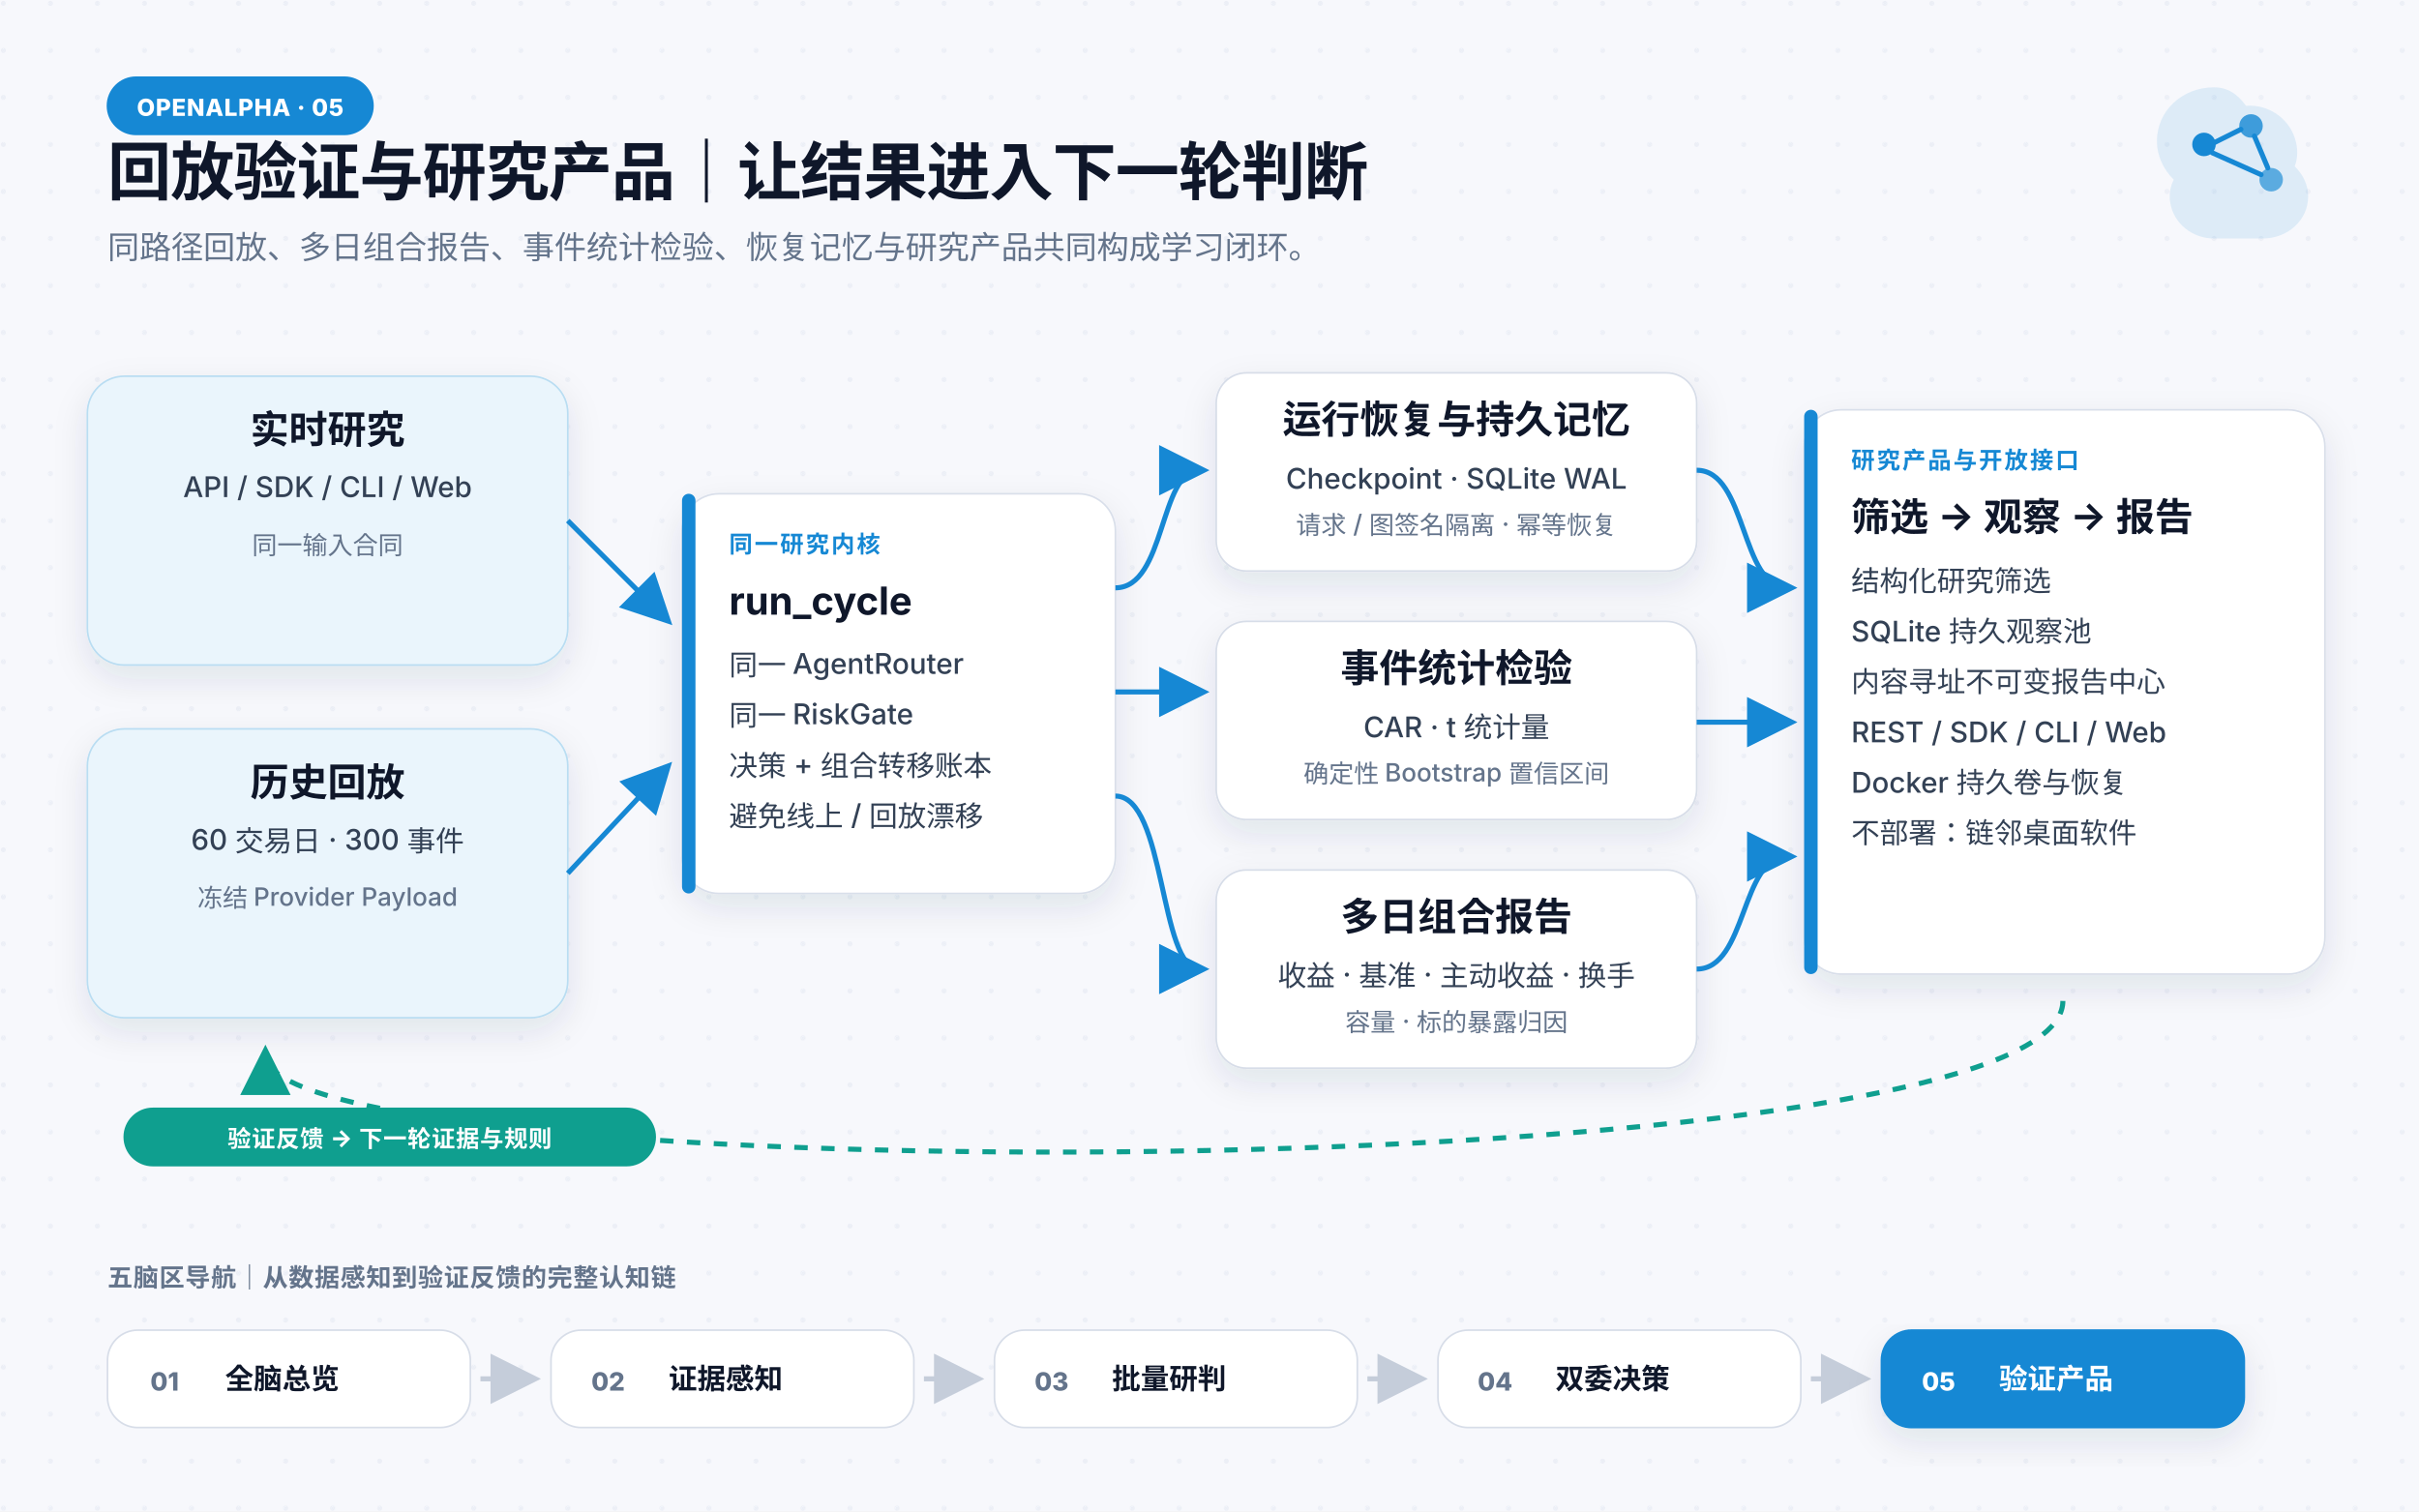
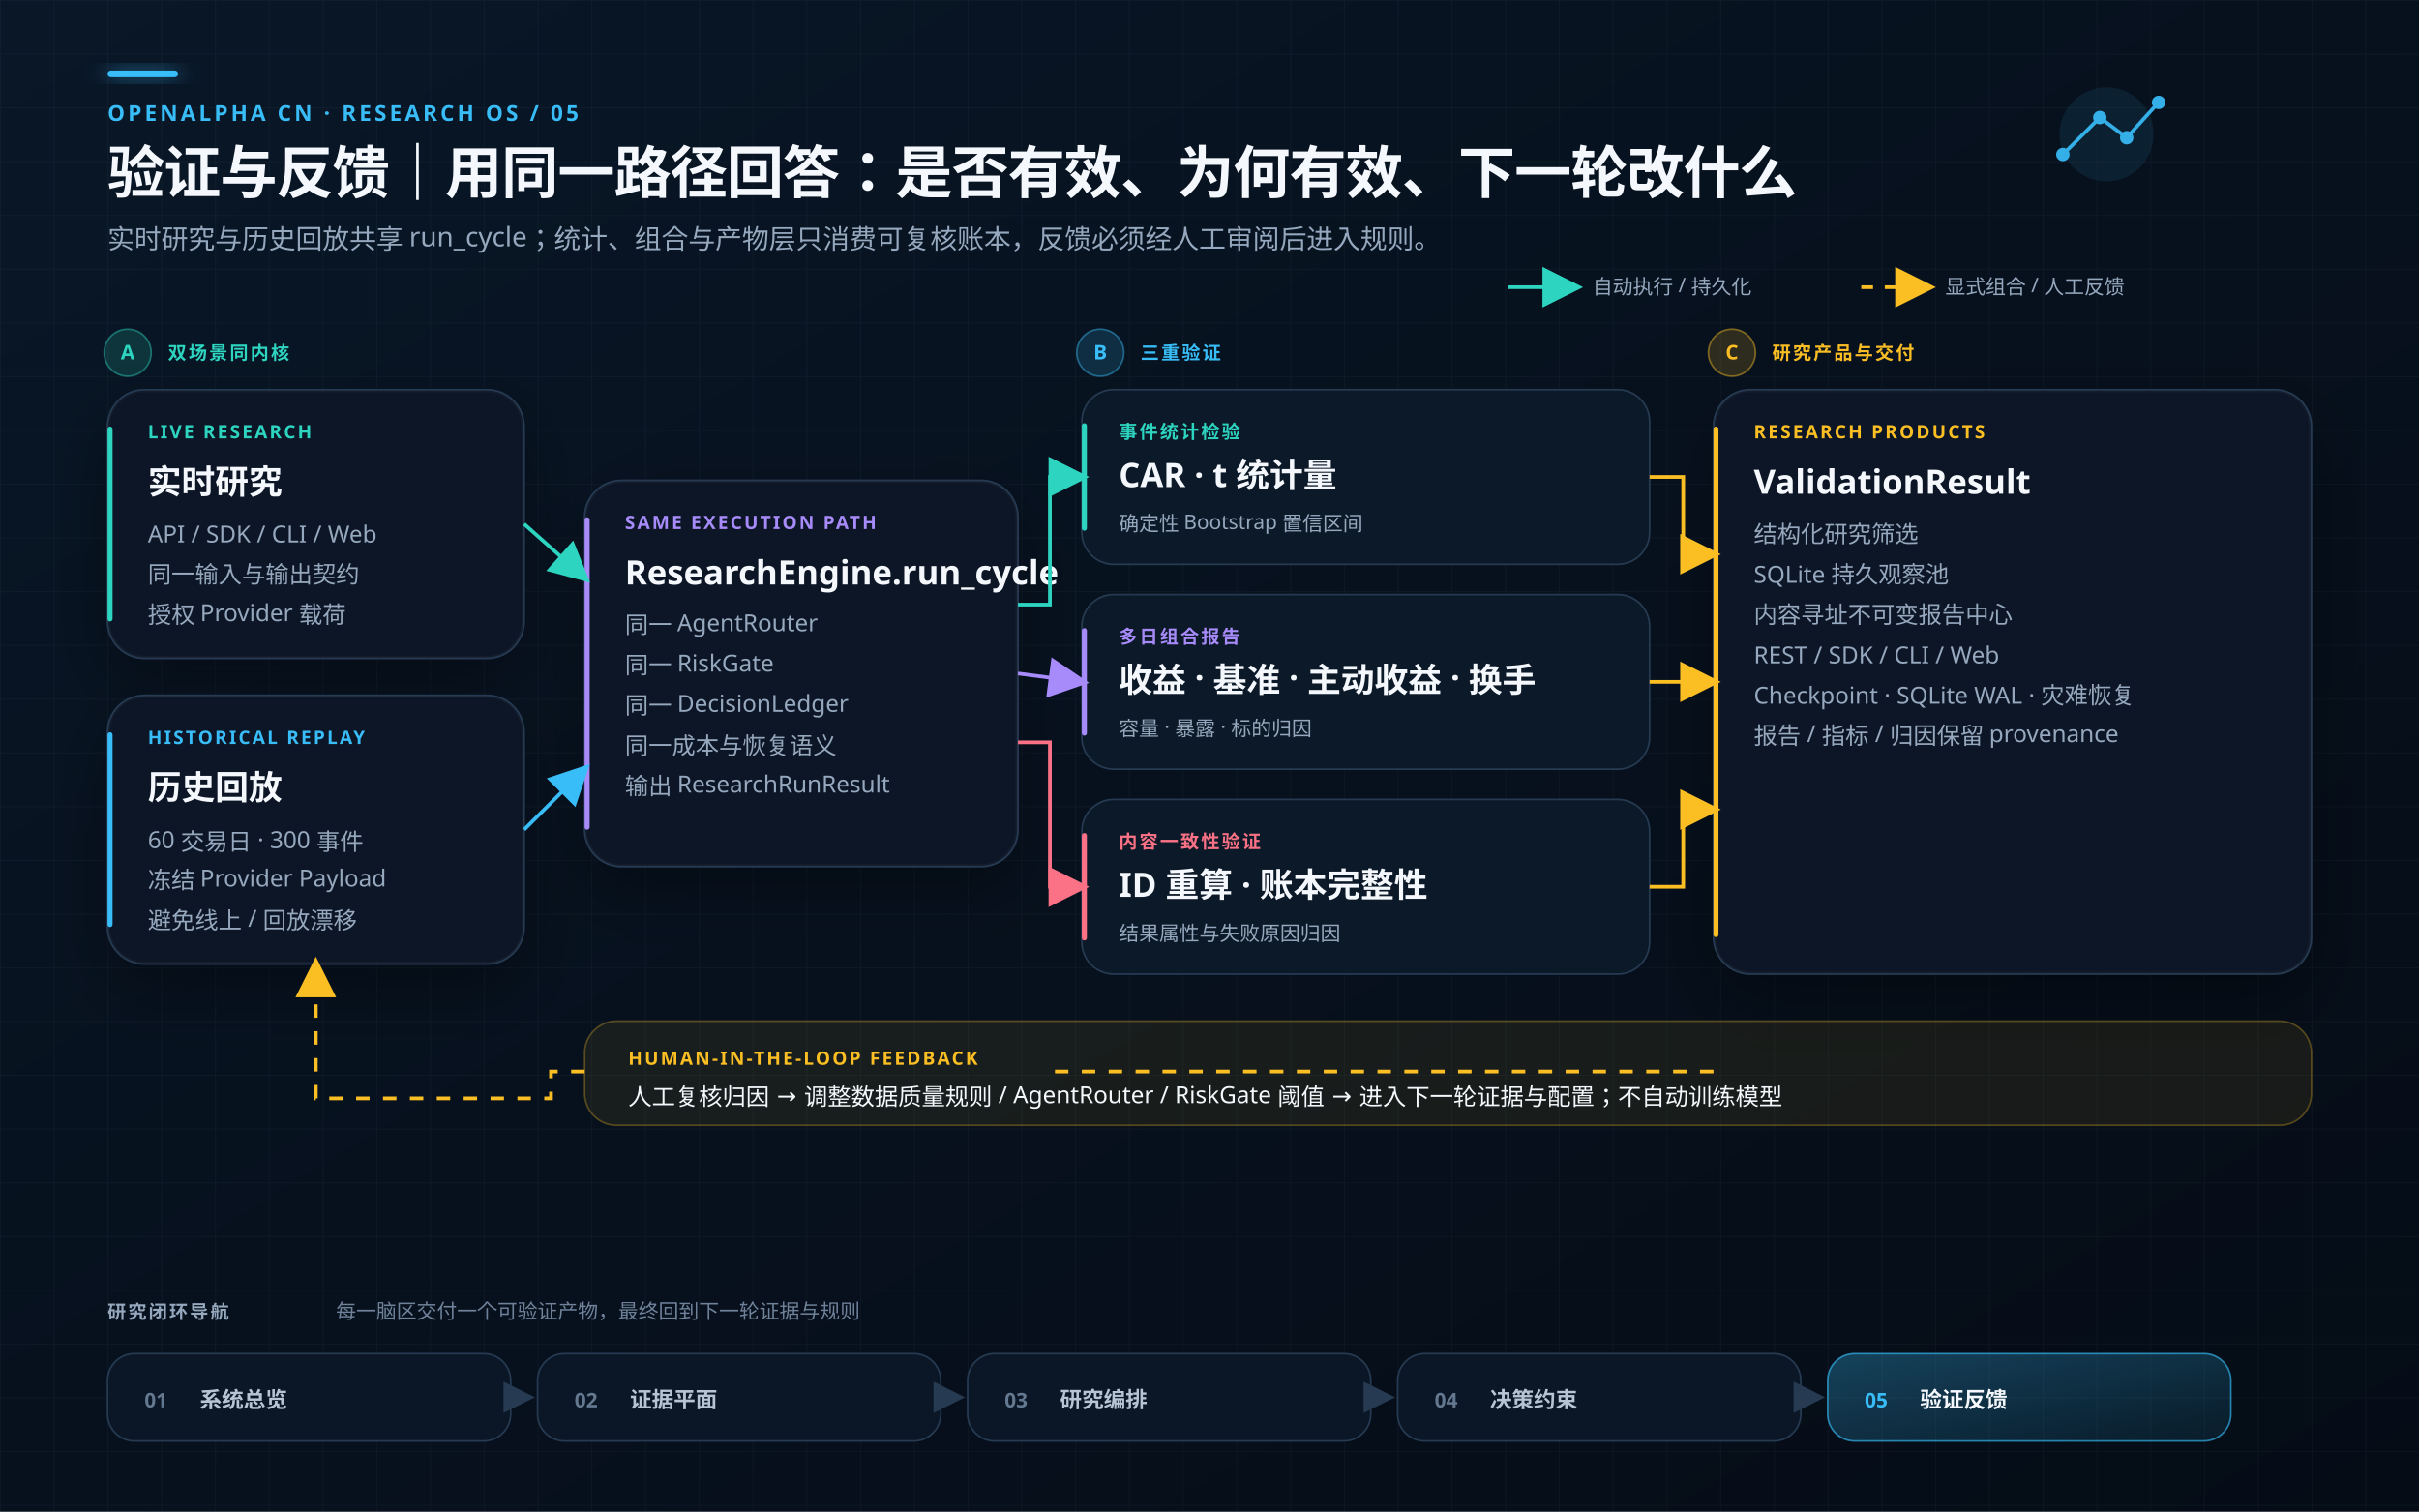
<svg xmlns="http://www.w3.org/2000/svg" width="1440" height="900" viewBox="0 0 1440 900" role="img" aria-labelledby="title desc">
  <defs>
-     <filter id="shadow" x="-20%" y="-20%" width="140%" height="160%">
-       <feDropShadow dx="0" dy="8" stdDeviation="10" flood-color="#27324A" flood-opacity=".10" />
+     <linearGradient id="bgGradient" x1="0" y1="0" x2="1" y2="1">
+       <stop offset="0" stop-color="#091727" />
+       <stop offset=".48" stop-color="#07111E" />
+       <stop offset="1" stop-color="#050C16" />
+     </linearGradient>
+     <radialGradient id="ambient" cx="0" cy="0" r="1" gradientTransform="translate(1160 40) rotate(135) scale(600 420)">
+       <stop offset="0" stop-color="#38BDF8" stop-opacity=".16" />
+       <stop offset=".62" stop-color="#38BDF8" stop-opacity=".025" />
+       <stop offset="1" stop-color="#38BDF8" stop-opacity="0" />
+     </radialGradient>
+     <linearGradient id="activeNav" x1="0" y1="0" x2="1" y2="1">
+       <stop offset="0" stop-color="#38BDF8" stop-opacity=".30" />
+       <stop offset="1" stop-color="#38BDF8" stop-opacity=".08" />
+     </linearGradient>
+     <filter id="shadow" x="-20%" y="-20%" width="150%" height="170%">
+       <feDropShadow dx="0" dy="16" stdDeviation="20" flood-color="#000000" flood-opacity=".34" />
    </filter>
-     <marker id="arrow" markerWidth="10" markerHeight="10" refX="8" refY="5" orient="auto" markerUnits="strokeWidth">
-       <path d="M0,0 L10,5 L0,10 z" fill="context-stroke" />
+     <filter id="softGlow" x="-100%" y="-100%" width="300%" height="300%">
+       <feGaussianBlur stdDeviation="7" result="blur" />
+       <feMerge>
+         <feMergeNode in="blur" />
+         <feMergeNode in="SourceGraphic" />
+       </feMerge>
+     </filter>
+     <pattern id="grid" width="32" height="32" patternUnits="userSpaceOnUse">
+       <path d="M32 0H0V32" fill="none" stroke="#6D87A3" stroke-width=".55" opacity=".12" />
+     </pattern>
+     <marker id="arrow" markerWidth="11" markerHeight="11" refX="9" refY="5.5" orient="auto" markerUnits="strokeWidth">
+       <path d="M0 0L11 5.5L0 11Z" fill="context-stroke" />
    </marker>
-     <pattern id="dots" width="28" height="28" patternUnits="userSpaceOnUse">
-       <circle cx="2" cy="2" r="1.5" fill="#D8DEEB" />
-     </pattern>
    <style>
-       text { font-family: Inter, "Noto Sans SC", "Microsoft YaHei", Arial, sans-serif; }
-       .title { font-size: 38px; font-weight: 760; fill: #0F172A; letter-spacing: -.5px; }
-       .subtitle { font-size: 19px; font-weight: 450; fill: #64748B; }
-       .cardTitle { font-size: 23px; font-weight: 720; fill: #0F172A; }
-       .kicker { font-size: 14px; font-weight: 760; letter-spacing: 1.2px; }
-       .body { font-size: 17px; font-weight: 470; fill: #334155; }
-       .small { font-size: 15px; font-weight: 500; fill: #64748B; }
-       .pill { font-size: 14px; font-weight: 760; letter-spacing: .4px; }
-       .metric { font-size: 28px; font-weight: 780; fill: #0F172A; }
-       .navCaption { font-size: 15px; font-weight: 650; fill: #64748B; letter-spacing: .4px; }
-       .navNumber { font-size: 15px; font-weight: 800; }
-       .navLabel { font-size: 17px; font-weight: 720; }
+       text { font-family: Geist, "Plus Jakarta Sans", "Noto Sans SC", "Microsoft YaHei", sans-serif; }
+       .eyebrow { font-size: 13px; font-weight: 760; letter-spacing: 1.8px; }
+       .title { font-size: 34px; font-weight: 760; letter-spacing: -.5px; }
+       .subtitle { font-size: 16px; font-weight: 480; }
+       .micro { font-size: 11px; font-weight: 760; letter-spacing: 1.25px; }
+       .cardTitle { font-size: 20px; font-weight: 720; }
+       .body { font-size: 14px; font-weight: 490; }
+       .small { font-size: 12px; font-weight: 520; }
+       .mono { font-size: 12px; font-weight: 680; font-family: Geist Mono, "Noto Sans Mono CJK SC", monospace; }
+       .metric { font-size: 28px; font-weight: 780; letter-spacing: -.5px; }
+       .nav { font-size: 13px; font-weight: 680; }
+       .navNum { font-size: 12px; font-weight: 800; }
    </style>
  </defs>
-   <rect width="1440" height="900" fill="#F7F8FC" />
-   <rect width="1440" height="900" fill="url(#dots)" opacity=".36" />
-   <rect x="64" y="46" width="158" height="34" rx="17" fill="#1688D4" stroke="#1688D4" />
-   <text x="143" y="69" class="pill" text-anchor="middle" fill="#FFFFFF">OPENALPHA · 05</text>
-   <text x="64" y="116" class="title" text-anchor="start">回放验证与研究产品｜让结果进入下一轮判断</text>
-   <text x="64" y="154" class="subtitle" text-anchor="start">同路径回放、多日组合报告、事件统计检验、恢复记忆与研究产品共同构成学习闭环。</text>
-   <g transform="translate(1270 42)">
-     <path d="M48 10c-19 0-34 14-34 32 0 9 4 17 10 23-2 4-3 9-2 14 2 12 13 21 26 21h29c15 0 27-11 27-25 0-7-3-13-8-18 2-5 2-11 0-17-4-12-16-20-29-19-5-7-11-11-19-11Z" fill="#1688D4" opacity=".12" />
-     <circle cx="42" cy="44" r="7" fill="#1688D4" />
-     <circle cx="70" cy="33" r="7" fill="#1688D4" opacity=".8" />
-     <circle cx="82" cy="65" r="7" fill="#1688D4" opacity=".65" />
-     <path d="M48 43 64 35M47 49 76 62M72 39 80 58" stroke="#1688D4" stroke-width="3" stroke-linecap="round" />
+   <rect width="1440" height="900" fill="#07111E" />
+   <rect width="1440" height="900" fill="url(#bgGradient)" />
+   <rect width="1440" height="900" fill="url(#ambient)" />
+   <rect width="1440" height="900" fill="url(#grid)" />
+   <rect x="64" y="42" width="42" height="4" rx="2" fill="#38BDF8" filter="url(#softGlow)" />
+   <text x="64" y="72" class="eyebrow" fill="#38BDF8">OPENALPHA CN · RESEARCH OS / 05</text>
+   <text x="64" y="115" class="title" fill="#F4F7FB">验证与反馈｜用同一路径回答：是否有效、为何有效、下一轮改什么</text>
+   <text x="64" y="148" class="subtitle" fill="#96A8BE">实时研究与历史回放共享 run_cycle；统计、组合与产物层只消费可复核账本，反馈必须经人工审阅后进入规则。</text>
+   <g transform="translate(1210 50)" opacity=".92">
+     <circle cx="44" cy="30" r="28" fill="#38BDF8" opacity=".09" />
+     <path d="M18 42L40 20L56 32L75 11" fill="none" stroke="#38BDF8" stroke-width="2.2" />
+     <circle cx="18" cy="42" r="4" fill="#38BDF8" />
+     <circle cx="40" cy="20" r="4" fill="#38BDF8" />
+     <circle cx="56" cy="32" r="4" fill="#38BDF8" />
+     <circle cx="75" cy="11" r="4" fill="#38BDF8" />
  </g>
-   <rect x="52" y="224" width="286" height="172" rx="22" fill="#EAF5FC" stroke="#B9DDF2" filter="url(#shadow)" />
-   <text x="195" y="264" class="cardTitle" text-anchor="middle">实时研究</text>
-   <text x="195" y="296" class="body" text-anchor="middle">API / SDK / CLI / Web</text>
-   <text x="195" y="330" class="small" text-anchor="middle">同一输入合同</text>
-   <rect x="52" y="434" width="286" height="172" rx="22" fill="#EAF5FC" stroke="#B9DDF2" filter="url(#shadow)" />
-   <text x="195" y="474" class="cardTitle" text-anchor="middle">历史回放</text>
-   <text x="195" y="506" class="body" text-anchor="middle">60 交易日 · 300 事件</text>
-   <text x="195" y="540" class="small" text-anchor="middle">冻结 Provider Payload</text>
-   <rect x="406" y="294" width="258" height="238" rx="22" fill="#FFFFFF" stroke="#D9DFEA" filter="url(#shadow)" />
-   <rect x="406" y="294" width="8" height="238" rx="4" fill="#1688D4" />
-   <text x="434" y="329" class="kicker" text-anchor="start" fill="#1688D4">同一研究内核</text>
-   <text x="434" y="366" class="cardTitle" text-anchor="start">run_cycle</text>
-   <text x="434" y="402" class="body" text-anchor="start">同一 AgentRouter</text>
-   <text x="434" y="432" class="body" text-anchor="start">同一 RiskGate</text>
-   <text x="434" y="462" class="body" text-anchor="start">决策 + 组合转移账本</text>
-   <text x="434" y="492" class="body" text-anchor="start">避免线上 / 回放漂移</text>
-   <rect x="724" y="222" width="286" height="118" rx="18" fill="#FFFFFF" stroke="#D7DDE8" filter="url(#shadow)" />
-   <text x="867" y="258" class="cardTitle" text-anchor="middle">运行恢复与持久记忆</text>
-   <text x="867" y="291" class="body" text-anchor="middle">Checkpoint · SQLite WAL</text>
-   <text x="867" y="318" class="small" text-anchor="middle">请求 / 图签名隔离 · 幂等恢复</text>
-   <rect x="724" y="370" width="286" height="118" rx="18" fill="#FFFFFF" stroke="#D7DDE8" filter="url(#shadow)" />
-   <text x="867" y="406" class="cardTitle" text-anchor="middle">事件统计检验</text>
-   <text x="867" y="439" class="body" text-anchor="middle">CAR · t 统计量</text>
-   <text x="867" y="466" class="small" text-anchor="middle">确定性 Bootstrap 置信区间</text>
-   <rect x="724" y="518" width="286" height="118" rx="18" fill="#FFFFFF" stroke="#D7DDE8" filter="url(#shadow)" />
-   <text x="867" y="554" class="cardTitle" text-anchor="middle">多日组合报告</text>
-   <text x="867" y="587" class="body" text-anchor="middle">收益 · 基准 · 主动收益 · 换手</text>
-   <text x="867" y="614" class="small" text-anchor="middle">容量 · 标的暴露归因</text>
-   <rect x="1074" y="244" width="310" height="336" rx="22" fill="#FFFFFF" stroke="#D9DFEA" filter="url(#shadow)" />
-   <rect x="1074" y="244" width="8" height="336" rx="4" fill="#1688D4" />
-   <text x="1102" y="279" class="kicker" text-anchor="start" fill="#1688D4">研究产品与开放接口</text>
-   <text x="1102" y="316" class="cardTitle" text-anchor="start">筛选 → 观察 → 报告</text>
-   <text x="1102" y="352" class="body" text-anchor="start">结构化研究筛选</text>
-   <text x="1102" y="382" class="body" text-anchor="start">SQLite 持久观察池</text>
-   <text x="1102" y="412" class="body" text-anchor="start">内容寻址不可变报告中心</text>
-   <text x="1102" y="442" class="body" text-anchor="start">REST / SDK / CLI / Web</text>
-   <text x="1102" y="472" class="body" text-anchor="start">Docker 持久卷与恢复</text>
-   <text x="1102" y="502" class="body" text-anchor="start">不部署：链邻桌面软件</text>
-   <path d="M 338 310 L 396 368" fill="none" stroke="#1688D4" stroke-width="3" marker-end="url(#arrow)" />
-   <path d="M 338 520 L 396 458" fill="none" stroke="#1688D4" stroke-width="3" marker-end="url(#arrow)" />
-   <path d="M 664 350 C 694 350, 690 280, 714 280" fill="none" stroke="#1688D4" stroke-width="3" marker-end="url(#arrow)" />
-   <path d="M 664 412 L 714 412" fill="none" stroke="#1688D4" stroke-width="3" marker-end="url(#arrow)" />
-   <path d="M 664 474 C 694 474, 690 577, 714 577" fill="none" stroke="#1688D4" stroke-width="3" marker-end="url(#arrow)" />
-   <path d="M 1010 280 C 1040 280, 1036 350, 1064 350" fill="none" stroke="#1688D4" stroke-width="3" marker-end="url(#arrow)" />
-   <path d="M 1010 430 L 1064 430" fill="none" stroke="#1688D4" stroke-width="3" marker-end="url(#arrow)" />
-   <path d="M 1010 577 C 1040 577, 1036 510, 1064 510" fill="none" stroke="#1688D4" stroke-width="3" marker-end="url(#arrow)" />
-   <path d="M 1228 596 C 1228 710, 158 710, 158 628" fill="none" stroke="#0F9F8F" stroke-width="3" stroke-dasharray="8 8" marker-end="url(#arrow)" />
-   <rect x="74" y="660" width="316" height="34" rx="17" fill="#0F9F8F" stroke="#0F9F8F" />
-   <text x="232" y="683" class="pill" text-anchor="middle" fill="#FFFFFF">验证反馈 → 下一轮证据与规则</text>
-   <text x="64" y="766" class="navCaption" text-anchor="start">五脑区导航｜从数据感知到验证反馈的完整认知链</text>
-   <rect x="64" y="792" width="216" height="58" rx="18" fill="#FFFFFF" stroke="#D7DDE8" />
-   <text x="98" y="828" class="navNumber" text-anchor="middle" fill="#64748B">01</text>
-   <text x="134" y="827" class="navLabel" text-anchor="start" fill="#0F172A">全脑总览</text>
-   <path d="M 286 821 L 316 821" fill="none" stroke="#C5CDDA" stroke-width="3" marker-end="url(#arrow)" />
-   <rect x="328" y="792" width="216" height="58" rx="18" fill="#FFFFFF" stroke="#D7DDE8" />
-   <text x="362" y="828" class="navNumber" text-anchor="middle" fill="#64748B">02</text>
-   <text x="398" y="827" class="navLabel" text-anchor="start" fill="#0F172A">证据感知</text>
-   <path d="M 550 821 L 580 821" fill="none" stroke="#C5CDDA" stroke-width="3" marker-end="url(#arrow)" />
-   <rect x="592" y="792" width="216" height="58" rx="18" fill="#FFFFFF" stroke="#D7DDE8" />
-   <text x="626" y="828" class="navNumber" text-anchor="middle" fill="#64748B">03</text>
-   <text x="662" y="827" class="navLabel" text-anchor="start" fill="#0F172A">批量研判</text>
-   <path d="M 814 821 L 844 821" fill="none" stroke="#C5CDDA" stroke-width="3" marker-end="url(#arrow)" />
-   <rect x="856" y="792" width="216" height="58" rx="18" fill="#FFFFFF" stroke="#D7DDE8" />
-   <text x="890" y="828" class="navNumber" text-anchor="middle" fill="#64748B">04</text>
-   <text x="926" y="827" class="navLabel" text-anchor="start" fill="#0F172A">双委决策</text>
-   <path d="M 1078 821 L 1108 821" fill="none" stroke="#C5CDDA" stroke-width="3" marker-end="url(#arrow)" />
-   <rect x="1120" y="792" width="216" height="58" rx="18" fill="#1688D4" stroke="#1688D4" filter="url(#shadow)" />
-   <text x="1154" y="828" class="navNumber" text-anchor="middle" fill="#FFFFFF">05</text>
-   <text x="1190" y="827" class="navLabel" text-anchor="start" fill="#FFFFFF">验证产品</text>
+   <line x1="898" y1="171" x2="938" y2="171" stroke="#2DD4BF" stroke-width="2.2" marker-end="url(#arrow)" />
+   <text x="948" y="175" class="small" fill="#96A8BE" text-anchor="start" opacity="1">自动执行 / 持久化</text>
+   <line x1="1108" y1="171" x2="1148" y2="171" stroke="#FBBF24" stroke-width="2.2" stroke-dasharray="7 7" marker-end="url(#arrow)" />
+   <text x="1158" y="175" class="small" fill="#96A8BE" text-anchor="start" opacity="1">显式组合 / 人工反馈</text>
+   <circle cx="76" cy="210" r="14" fill="#2DD4BF" fill-opacity=".16" stroke="#2DD4BF" stroke-opacity=".45" />
+   <text x="76" y="214" class="navNum" fill="#2DD4BF" text-anchor="middle" opacity="1">A</text>
+   <text x="100" y="214" class="micro" fill="#2DD4BF" text-anchor="start" opacity="1">双场景同内核</text>
+   <rect x="64" y="232" width="248" height="160" rx="22" fill="#0C1928" stroke="#263A52" filter="url(#shadow)" />
+   <rect x="65" y="233" width="246" height="158" rx="21" fill="none" stroke="#FFFFFF" stroke-opacity=".035" />
+   <rect x="64" y="254" width="3" height="116" rx="1.5" fill="#2DD4BF" />
+   <text x="88" y="261" class="micro" fill="#2DD4BF" text-anchor="start" opacity="1">LIVE RESEARCH</text>
+   <text x="88" y="294" class="cardTitle" fill="#F4F7FB" text-anchor="start" opacity="1">实时研究</text>
+   <text x="88" y="323" class="body" fill="#96A8BE" text-anchor="start" opacity="1">API / SDK / CLI / Web</text>
+   <text x="88" y="347" class="body" fill="#96A8BE" text-anchor="start" opacity="1">同一输入与输出契约</text>
+   <text x="88" y="371" class="body" fill="#96A8BE" text-anchor="start" opacity="1">授权 Provider 载荷</text>
+   <rect x="64" y="414" width="248" height="160" rx="22" fill="#0C1928" stroke="#263A52" filter="url(#shadow)" />
+   <rect x="65" y="415" width="246" height="158" rx="21" fill="none" stroke="#FFFFFF" stroke-opacity=".035" />
+   <rect x="64" y="436" width="3" height="116" rx="1.5" fill="#38BDF8" />
+   <text x="88" y="443" class="micro" fill="#38BDF8" text-anchor="start" opacity="1">HISTORICAL REPLAY</text>
+   <text x="88" y="476" class="cardTitle" fill="#F4F7FB" text-anchor="start" opacity="1">历史回放</text>
+   <text x="88" y="505" class="body" fill="#96A8BE" text-anchor="start" opacity="1">60 交易日 · 300 事件</text>
+   <text x="88" y="529" class="body" fill="#96A8BE" text-anchor="start" opacity="1">冻结 Provider Payload</text>
+   <text x="88" y="553" class="body" fill="#96A8BE" text-anchor="start" opacity="1">避免线上 / 回放漂移</text>
+   <rect x="348" y="286" width="258" height="230" rx="22" fill="#0C1928" stroke="#263A52" filter="url(#shadow)" />
+   <rect x="349" y="287" width="256" height="228" rx="21" fill="none" stroke="#FFFFFF" stroke-opacity=".035" />
+   <rect x="348" y="308" width="3" height="186" rx="1.5" fill="#A78BFA" />
+   <text x="372" y="315" class="micro" fill="#A78BFA" text-anchor="start" opacity="1">SAME EXECUTION PATH</text>
+   <text x="372" y="348" class="cardTitle" fill="#F4F7FB" text-anchor="start" opacity="1">ResearchEngine.run_cycle</text>
+   <text x="372" y="377" class="body" fill="#96A8BE" text-anchor="start" opacity="1">同一 AgentRouter</text>
+   <text x="372" y="401" class="body" fill="#96A8BE" text-anchor="start" opacity="1">同一 RiskGate</text>
+   <text x="372" y="425" class="body" fill="#96A8BE" text-anchor="start" opacity="1">同一 DecisionLedger</text>
+   <text x="372" y="449" class="body" fill="#96A8BE" text-anchor="start" opacity="1">同一成本与恢复语义</text>
+   <text x="372" y="473" class="body" fill="#96A8BE" text-anchor="start" opacity="1">输出 ResearchRunResult</text>
+   <path d="M312 312L348 344" fill="none" stroke="#2DD4BF" stroke-width="2.2" marker-end="url(#arrow)" />
+   <path d="M312 494L348 458" fill="none" stroke="#38BDF8" stroke-width="2.2" marker-end="url(#arrow)" />
+   <circle cx="655" cy="210" r="14" fill="#38BDF8" fill-opacity=".16" stroke="#38BDF8" stroke-opacity=".45" />
+   <text x="655" y="214" class="navNum" fill="#38BDF8" text-anchor="middle" opacity="1">B</text>
+   <text x="679" y="214" class="micro" fill="#38BDF8" text-anchor="start" opacity="1">三重验证</text>
+   <rect x="644" y="232" width="338" height="104" rx="19" fill="#0C1928" stroke="#263A52" />
+   <rect x="644" y="252" width="3" height="64" rx="1.5" fill="#2DD4BF" />
+   <text x="666" y="261" class="micro" fill="#2DD4BF" text-anchor="start" opacity="1">事件统计检验</text>
+   <text x="666" y="290" class="cardTitle" fill="#F4F7FB" text-anchor="start" opacity="1">CAR · t 统计量</text>
+   <text x="666" y="316" class="small" fill="#96A8BE" text-anchor="start" opacity="1">确定性 Bootstrap 置信区间</text>
+   <rect x="644" y="354" width="338" height="104" rx="19" fill="#0C1928" stroke="#263A52" />
+   <rect x="644" y="374" width="3" height="64" rx="1.5" fill="#A78BFA" />
+   <text x="666" y="383" class="micro" fill="#A78BFA" text-anchor="start" opacity="1">多日组合报告</text>
+   <text x="666" y="412" class="cardTitle" fill="#F4F7FB" text-anchor="start" opacity="1">收益 · 基准 · 主动收益 · 换手</text>
+   <text x="666" y="438" class="small" fill="#96A8BE" text-anchor="start" opacity="1">容量 · 暴露 · 标的归因</text>
+   <rect x="644" y="476" width="338" height="104" rx="19" fill="#0C1928" stroke="#263A52" />
+   <rect x="644" y="496" width="3" height="64" rx="1.5" fill="#FB7185" />
+   <text x="666" y="505" class="micro" fill="#FB7185" text-anchor="start" opacity="1">内容一致性验证</text>
+   <text x="666" y="534" class="cardTitle" fill="#F4F7FB" text-anchor="start" opacity="1">ID 重算 · 账本完整性</text>
+   <text x="666" y="560" class="small" fill="#96A8BE" text-anchor="start" opacity="1">结果属性与失败原因归因</text>
+   <path d="M606 360H625V284H644" fill="none" stroke="#2DD4BF" stroke-width="2.2" marker-end="url(#arrow)" opacity="1" />
+   <path d="M606 401L644 406" fill="none" stroke="#A78BFA" stroke-width="2.2" marker-end="url(#arrow)" />
+   <path d="M606 442H625V528H644" fill="none" stroke="#FB7185" stroke-width="2.2" marker-end="url(#arrow)" opacity="1" />
+   <circle cx="1031" cy="210" r="14" fill="#FBBF24" fill-opacity=".16" stroke="#FBBF24" stroke-opacity=".45" />
+   <text x="1031" y="214" class="navNum" fill="#FBBF24" text-anchor="middle" opacity="1">C</text>
+   <text x="1055" y="214" class="micro" fill="#FBBF24" text-anchor="start" opacity="1">研究产品与交付</text>
+   <rect x="1020" y="232" width="356" height="348" rx="22" fill="#0C1928" stroke="#263A52" filter="url(#shadow)" />
+   <rect x="1021" y="233" width="354" height="346" rx="21" fill="none" stroke="#FFFFFF" stroke-opacity=".035" />
+   <rect x="1020" y="254" width="3" height="304" rx="1.5" fill="#FBBF24" />
+   <text x="1044" y="261" class="micro" fill="#FBBF24" text-anchor="start" opacity="1">RESEARCH PRODUCTS</text>
+   <text x="1044" y="294" class="cardTitle" fill="#F4F7FB" text-anchor="start" opacity="1">ValidationResult</text>
+   <text x="1044" y="323" class="body" fill="#96A8BE" text-anchor="start" opacity="1">结构化研究筛选</text>
+   <text x="1044" y="347" class="body" fill="#96A8BE" text-anchor="start" opacity="1">SQLite 持久观察池</text>
+   <text x="1044" y="371" class="body" fill="#96A8BE" text-anchor="start" opacity="1">内容寻址不可变报告中心</text>
+   <text x="1044" y="395" class="body" fill="#96A8BE" text-anchor="start" opacity="1">REST / SDK / CLI / Web</text>
+   <text x="1044" y="419" class="body" fill="#96A8BE" text-anchor="start" opacity="1">Checkpoint · SQLite WAL · 灾难恢复</text>
+   <text x="1044" y="443" class="body" fill="#96A8BE" text-anchor="start" opacity="1">报告 / 指标 / 归因保留 provenance</text>
+   <path d="M982 284H1002V330H1020" fill="none" stroke="#FBBF24" stroke-width="2.2" marker-end="url(#arrow)" opacity="1" />
+   <path d="M982 406L1020 406" fill="none" stroke="#FBBF24" stroke-width="2.2" marker-end="url(#arrow)" />
+   <path d="M982 528H1002V482H1020" fill="none" stroke="#FBBF24" stroke-width="2.2" marker-end="url(#arrow)" opacity="1" />
+   <rect x="348" y="608" width="1028" height="62" rx="19" fill="#FBBF24" fill-opacity=".075" stroke="#FBBF24" stroke-opacity=".30" />
+   <text x="374" y="634" class="micro" fill="#FBBF24" text-anchor="start" opacity="1">HUMAN-IN-THE-LOOP FEEDBACK</text>
+   <text x="374" y="658" class="body" fill="#F4F7FB" text-anchor="start" opacity="1">人工复核归因 → 调整数据质量规则 / AgentRouter / RiskGate 阈值 → 进入下一轮证据与配置；不自动训练模型</text>
+   <path d="M1020 638H620" fill="none" stroke="#FBBF24" stroke-width="2.2" stroke-dasharray="8 8" opacity="1" />
+   <path d="M348 638H328V654H188V574" fill="none" stroke="#FBBF24" stroke-width="2.2" stroke-dasharray="8 8" marker-end="url(#arrow)" opacity="1" />
+   <text x="64" y="785" class="micro" fill="#96A8BE" text-anchor="start" opacity="1">研究闭环导航</text>
+   <text x="200" y="785" class="small" fill="#6F829A" text-anchor="start" opacity="1">每一脑区交付一个可验证产物，最终回到下一轮证据与规则</text>
+   <rect x="64" y="806" width="240" height="52" rx="16" fill="#0B1726" stroke="#263A52" />
+   <text x="86" y="838" class="navNum" fill="#647890" text-anchor="start" opacity="1">01</text>
+   <text x="119" y="838" class="nav" fill="#B7C4D4" text-anchor="start" opacity="1">系统总览</text>
+   <path d="M309 832H315" stroke="#263A52" stroke-width="1.7" marker-end="url(#arrow)" />
+   <rect x="320" y="806" width="240" height="52" rx="16" fill="#0B1726" stroke="#263A52" />
+   <text x="342" y="838" class="navNum" fill="#647890" text-anchor="start" opacity="1">02</text>
+   <text x="375" y="838" class="nav" fill="#B7C4D4" text-anchor="start" opacity="1">证据平面</text>
+   <path d="M565 832H571" stroke="#263A52" stroke-width="1.7" marker-end="url(#arrow)" />
+   <rect x="576" y="806" width="240" height="52" rx="16" fill="#0B1726" stroke="#263A52" />
+   <text x="598" y="838" class="navNum" fill="#647890" text-anchor="start" opacity="1">03</text>
+   <text x="631" y="838" class="nav" fill="#B7C4D4" text-anchor="start" opacity="1">研究编排</text>
+   <path d="M821 832H827" stroke="#263A52" stroke-width="1.7" marker-end="url(#arrow)" />
+   <rect x="832" y="806" width="240" height="52" rx="16" fill="#0B1726" stroke="#263A52" />
+   <text x="854" y="838" class="navNum" fill="#647890" text-anchor="start" opacity="1">04</text>
+   <text x="887" y="838" class="nav" fill="#B7C4D4" text-anchor="start" opacity="1">决策约束</text>
+   <path d="M1077 832H1083" stroke="#263A52" stroke-width="1.7" marker-end="url(#arrow)" />
+   <rect x="1088" y="806" width="240" height="52" rx="16" fill="url(#activeNav)" stroke="#38BDF8" stroke-opacity=".64" />
+   <text x="1110" y="838" class="navNum" fill="#38BDF8" text-anchor="start" opacity="1">05</text>
+   <text x="1143" y="838" class="nav" fill="#F4F7FB" text-anchor="start" opacity="1">验证反馈</text>
</svg>
